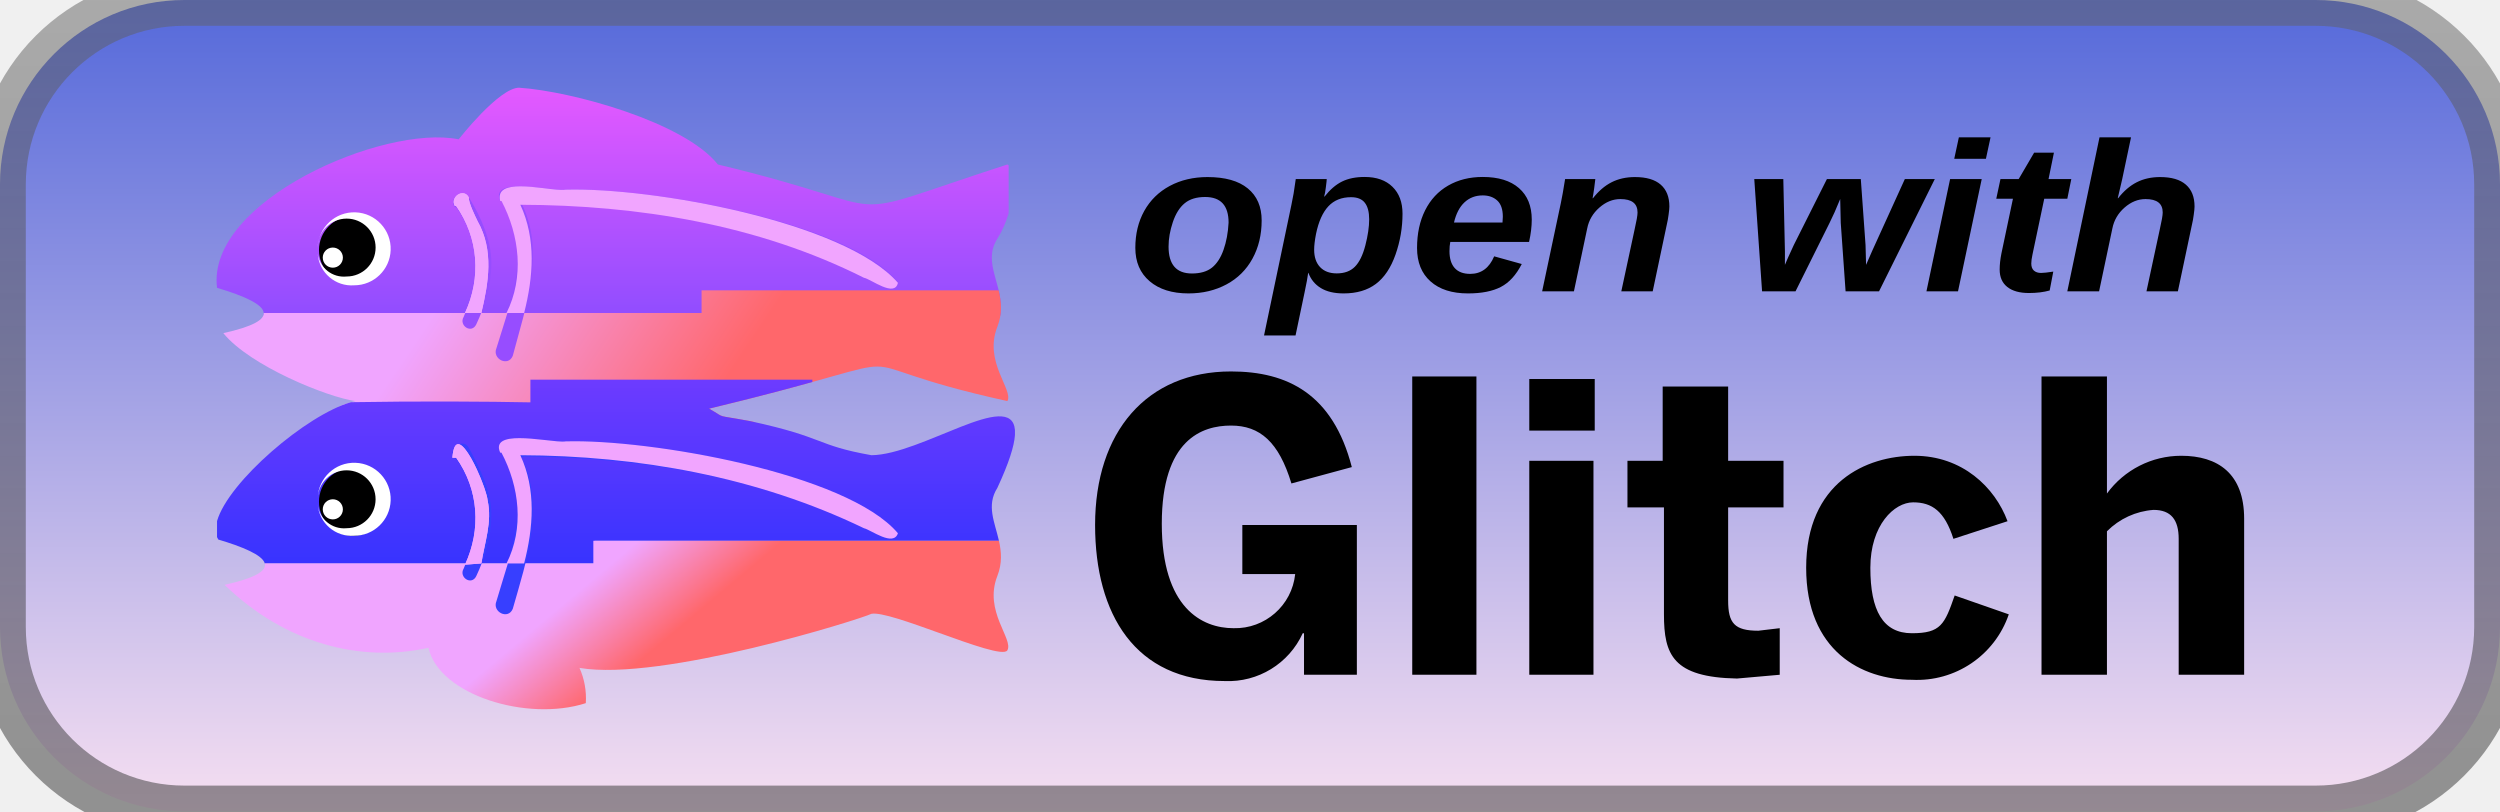
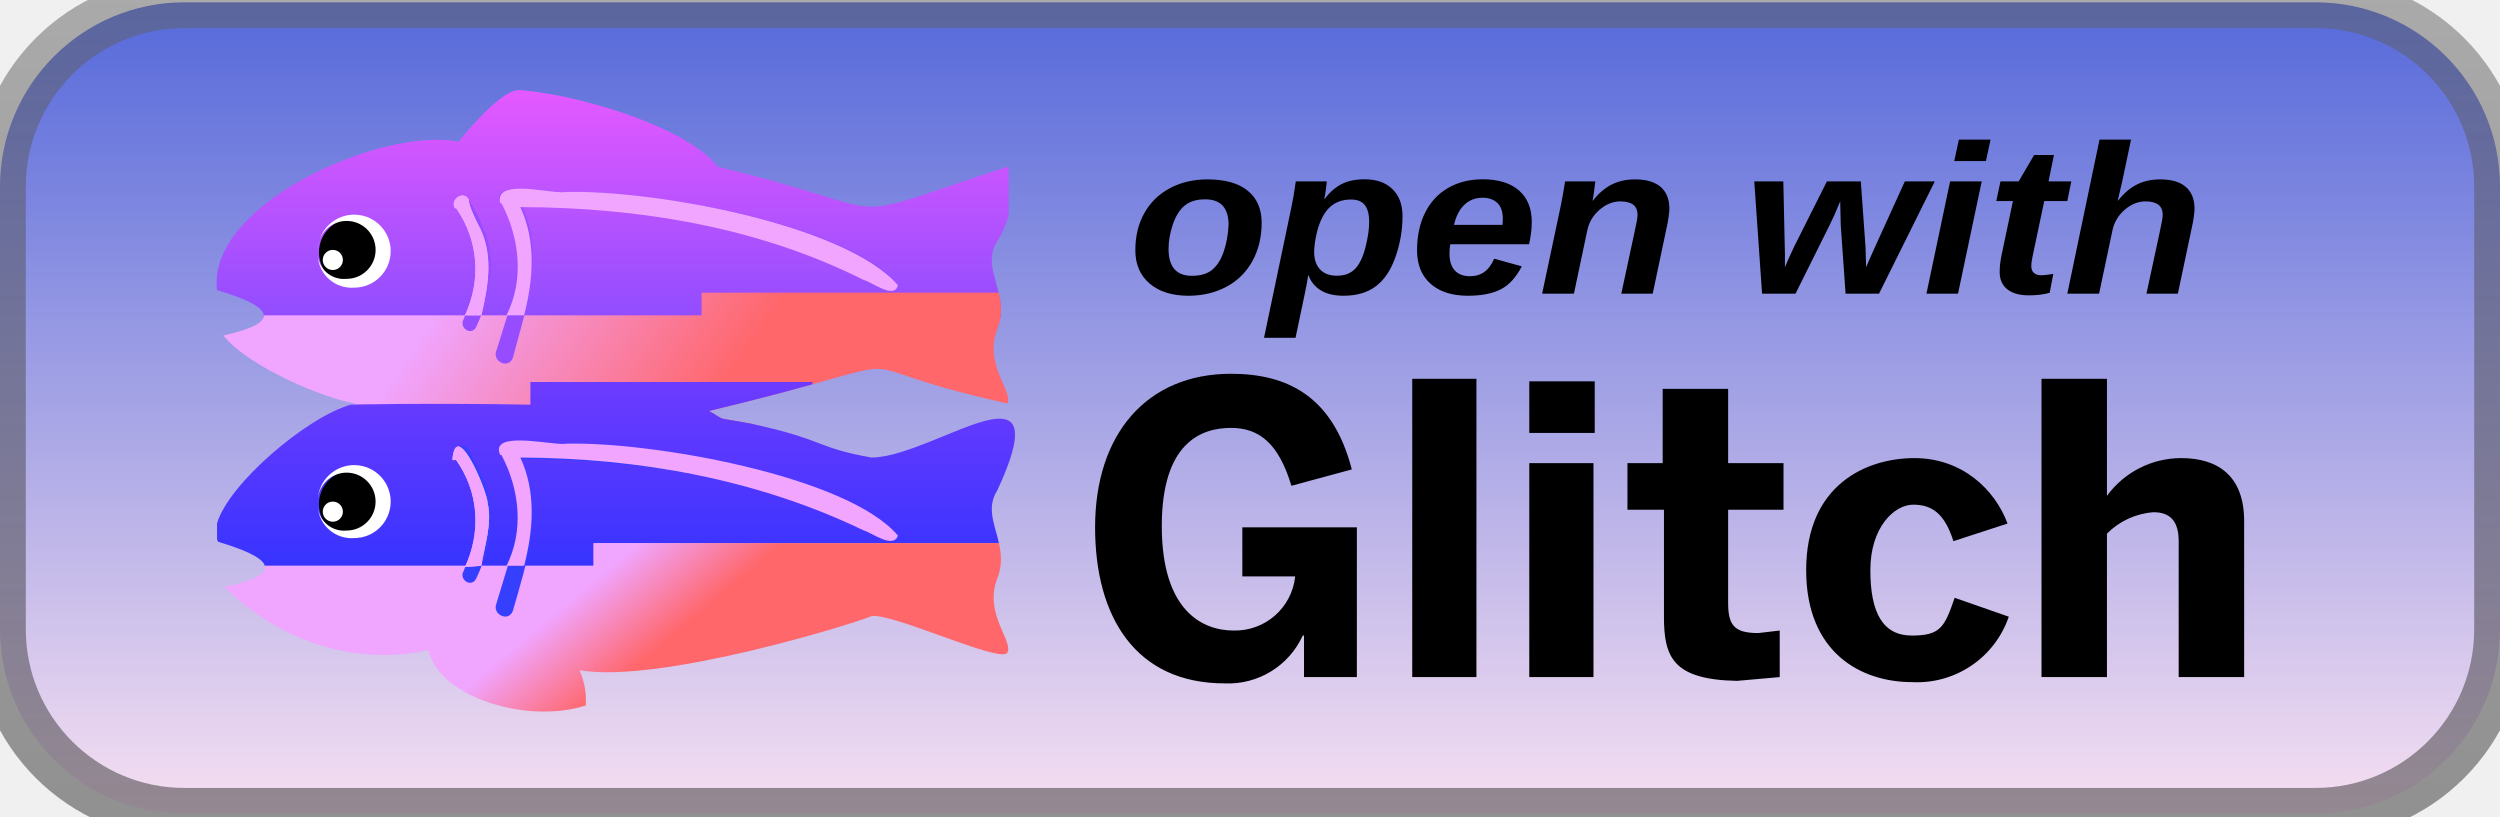
- <svg xmlns="http://www.w3.org/2000/svg" viewBox="61.899 13.315 387.545 125.782" width="387.545" height="125.782">
+ <svg xmlns="http://www.w3.org/2000/svg" viewBox="61.899 13.315 387.545 125.782" width="193" height="63">
  <defs>
    <linearGradient gradientUnits="userSpaceOnUse" x1="255.671" y1="13.315" x2="255.671" y2="139.097" id="gradient-0">
      <stop offset="0" style="stop-color: rgb(85, 105, 218);" />
      <stop offset="1" style="stop-color: rgb(246, 223, 241);" />
    </linearGradient>
    <linearGradient gradientUnits="userSpaceOnUse" x1="255.671" y1="13.315" x2="255.671" y2="139.097" id="gradient-1">
      <stop offset="0" style="stop-color: rgba(97, 97, 97, 1)" />
      <stop offset="1" style="stop-color: rgba(46, 46, 46, 1)" />
    </linearGradient>
    <linearGradient x1="48.679%" y1="-2.76243093e-06%" x2="48.679%" y2="99.392%" id="linearGradient-1">
      <stop stop-color="#E459FF" offset="0" />
      <stop stop-color="#914DFF" offset="1" />
    </linearGradient>
    <linearGradient x1="23.626%" y1="46.645%" x2="65.811%" y2="51.388%" id="linearGradient-2">
      <stop stop-color="#F0A5FF" offset="0" />
      <stop stop-color="#FF676B" offset="1" />
    </linearGradient>
    <linearGradient x1="50%" y1="-2.192%" x2="50%" y2="103.082%" id="linearGradient-3">
      <stop stop-color="#6E3BFF" offset="0" />
      <stop stop-color="#3633FF" offset="1" />
    </linearGradient>
    <linearGradient x1="40.57%" y1="47.672%" x2="57.962%" y2="52.149%" id="linearGradient-4">
      <stop stop-color="#F0A5FF" offset="0" />
      <stop stop-color="#FF676B" offset="1" />
    </linearGradient>
  </defs>
  <g transform="matrix(1, 0, 0, 1, 0, -3.552713678800501e-15)">
    <g>
      <g>
        <rect x="61.899" y="13.315" width="387.545" height="125.782" style="fill: url('#gradient-0'); stroke-width: 8px; stroke: url('#gradient-1'); stroke-opacity: 0.49;" rx="28.584" ry="28.584" />
        <g transform="matrix(0.625067, 0, 0, 0.625067, 95.46972, 26.91284)" style="">
          <g stroke="none" stroke-width="1" fill="none" fill-rule="evenodd">
            <path d="M60.044,12.797 C41.364,9.045 -2.558,28.169 0.117,49.627 L0.117,49.627 C6.762,51.603 12.549,54.019 11.603,56.494 L11.603,56.494 L194.391,56.494 C195.49,49.175 189.747,43.563 193.633,37.455 L193.633,37.455 C194.859,35.526 195.793,33.325 196.442,31.131 L196.442,31.131 L196.442,19.255 C196.345,19.167 196.239,19.093 196.127,19.036 L196.127,19.036 C150.738,33.725 172.78,30.619 124.338,19.043 L124.338,19.043 C115.933,8.493 88.032,0.852 75.026,3.32664305e-14 L75.026,3.32664305e-14 C70.032,3.32664305e-14 60.044,12.797 60.044,12.797" fill="url(#linearGradient-1)" />
            <path d="M120.284,50.252 L120.284,55.87 L11.703,55.87 C11.803,57.53 9.059,59.235 1.678,60.864 L1.678,60.864 C8.232,68.979 27.581,76.779 34.45,77.718 L34.45,77.718 C33.221,77.974 31.857,78.43 30.405,79.051 L30.405,79.051 C52.372,81.817 78.344,82.753 91.26,83.025 L91.26,83.025 L133.874,83.025 C133.415,82.922 132.944,82.819 132.457,82.712 L132.457,82.712 C122.978,80.927 126.767,82.216 122.157,79.591 L122.157,79.591 C183.183,64.9 147.826,67.072 196.127,77.718 L196.127,77.718 C197.69,74.909 190.199,68.043 193.633,59.306 L193.633,59.306 C194.937,55.982 194.619,53.023 193.964,50.252 L193.964,50.252 L120.284,50.252 Z" fill="url(#linearGradient-2)" />
            <path d="M77.835,72.412 L77.835,78.031 C67.632,77.818 49.994,77.7 33.339,77.993 L33.339,77.993 C22.337,81.108 2.901,97.713 0.117,107.479 L0.117,107.479 L0.117,111.456 C0.204,111.662 0.307,111.861 0.429,112.052 L0.429,112.052 C6.235,113.778 11.385,115.838 11.965,117.982 L11.965,117.982 L93.754,117.982 L93.754,112.364 L194.035,112.364 C192.987,107.713 190.861,103.612 193.633,99.255 L193.633,99.255 C196.482,93.119 197.818,88.908 198.002,86.133 L198.002,86.133 L198.002,84.9 C197.203,74.582 174.821,91.009 162.42,91.14 L162.42,91.14 C148.375,88.64 151.184,86.77 132.457,82.712 L132.457,82.712 C122.978,80.927 126.767,82.216 122.157,79.591 L122.157,79.591 C133.758,76.798 141.877,74.616 147.751,72.984 L147.751,72.984 L147.751,72.412 L77.835,72.412 Z" fill="url(#linearGradient-3)" />
            <path d="M70.344,28.091 L70.657,28.091 C78.138,41.341 73.372,51.513 69.408,64.609 L69.408,64.609 C68.291,67.259 72.323,69.31 73.466,66.482 L73.466,66.482 C76.646,54.316 81.684,40.941 75.651,28.715 L75.651,28.715 L76.275,28.715 C105.155,28.937 134.383,34.181 160.548,46.818 L160.548,46.818 C162.286,47.212 167.88,51.513 168.975,48.067 L168.975,48.067 C156.372,33.16 107.328,24.67 86.575,25.279 L86.575,25.279 C85.673,25.45 83.513,25.176 81.044,24.904 L81.044,24.904 C79.109,24.689 76.98,24.477 75.111,24.477 L75.111,24.477 C71.637,24.477 69.071,25.219 70.344,28.091 L70.344,28.091 Z" fill="#974DFF" />
            <path d="M70.344,28.091 L70.657,28.091 C75.167,36.624 76.325,47.056 71.905,55.87 L71.905,55.87 L76.275,55.87 C78.547,47.015 79.309,37.526 75.338,29.027 L75.338,29.027 C104.562,29.115 134.211,33.9 160.548,47.13 L160.548,47.13 C162.28,47.436 168.204,52.134 168.975,48.379 L168.975,48.379 C155.729,33.191 107.918,24.673 86.575,25.279 L86.575,25.279 C85.545,25.475 83.404,25.188 81,24.898 L81,24.898 C79.146,24.676 77.133,24.452 75.357,24.452 L75.357,24.452 C72.092,24.452 69.614,25.204 70.344,28.091 L70.344,28.091 Z" fill="#F1A5FF" />
            <path d="M59.108,29.652 L59.42,29.652 C65.482,37.901 65.213,47.873 61.293,56.806 L61.293,56.806 C59.979,58.979 63.244,61.151 64.414,58.679 L64.414,58.679 C66.605,54.056 68.116,48.832 68.16,43.697 L68.16,43.697 C68.203,37.92 65.566,31.961 62.541,27.155 L62.541,27.155 C62.145,26.44 61.571,26.146 60.981,26.146 L60.981,26.146 C59.47,26.146 57.888,28.075 59.108,29.652 L59.108,29.652 Z" fill="#974DFF" />
            <path d="M65.663,55.87 C67.473,48.317 68.815,40.286 64.726,33.085 C64.155,31.902 62.47,28.488 62.541,27.155 C61.24,24.745 57.775,27.142 59.108,29.34 L59.42,29.34 C64.97,37.265 65.663,47.14 61.605,55.87 L65.663,55.87 Z" fill="#F1A5FF" />
            <path d="M59.108,29.339 L59.42,29.339 C64.967,37.264 65.663,47.143 61.605,55.87 L61.605,55.87 L65.663,55.87 C67.473,48.317 68.815,40.286 64.726,33.085 L64.726,33.085 C64.155,31.902 62.466,28.487 62.541,27.155 L62.541,27.155 C62.154,26.44 61.58,26.15 60.996,26.15 L60.996,26.15 C59.607,26.15 58.172,27.794 59.108,29.339 L59.108,29.339 Z" fill="#F1A5FF" />
            <path d="M93.441,112.364 L93.441,117.982 L11.965,117.982 C12.44,119.739 9.836,121.556 1.99,123.288 L1.99,123.288 C17.106,137.977 35.92,142.615 52.55,138.894 L52.55,138.894 C55.15,150.615 77.046,157.322 91.569,152.628 L91.569,152.628 C91.769,149.628 91.235,146.632 90.008,143.888 L90.008,143.888 C110.305,147.344 159.839,131.769 162.42,130.467 L162.42,130.467 C164.758,130.033 171.95,132.602 179.1,135.174 L179.1,135.174 C187.225,138.095 195.296,141.014 196.127,139.519 L196.127,139.519 C197.69,136.71 190.199,129.843 193.633,121.103 L193.633,121.103 C194.887,117.907 194.641,115.045 194.035,112.364 L194.035,112.364 L93.441,112.364 Z" fill="url(#linearGradient-4)" />
            <path d="M70.344,90.515 L70.657,90.515 C78.21,103.843 73.228,114.143 69.408,127.346 L69.408,127.346 C68.291,129.999 72.323,132.046 73.466,129.219 L73.466,129.219 C76.88,117.196 81.553,103.859 75.651,91.761 L75.651,91.761 L76.275,91.452 C105.146,91.686 134.408,96.446 160.548,109.243 L160.548,109.243 C162.286,109.636 167.88,113.934 168.975,110.491 L168.975,110.491 C156.372,95.587 107.328,87.095 86.575,87.706 L86.575,87.706 C85.673,87.878 83.516,87.603 81.05,87.332 L81.05,87.332 C79.112,87.116 76.98,86.901 75.111,86.901 L75.111,86.901 C71.637,86.901 69.071,87.647 70.344,90.515 L70.344,90.515 Z" fill="#373FFF" />
            <path d="M70.344,90.515 L70.657,90.515 C75.126,98.958 76.322,109.262 71.905,117.982 L71.905,117.982 L76.275,117.982 C78.563,109.13 79.309,99.639 75.338,91.14 L75.338,91.14 C104.531,91.24 134.095,96.474 160.548,109.243 L160.548,109.243 C162.28,109.636 167.886,113.937 168.975,110.491 L168.975,110.491 C156.375,95.587 107.328,87.091 86.575,87.706 L86.575,87.706 C85.673,87.878 83.519,87.603 81.05,87.332 L81.05,87.332 C79.112,87.116 76.98,86.901 75.111,86.901 L75.111,86.901 C71.637,86.901 69.071,87.647 70.344,90.515 L70.344,90.515 Z" fill="#F1A5FF" />
            <path d="M59.108,92.077 L59.42,92.077 C65.481,100.326 65.213,110.298 61.293,119.231 C59.979,121.404 63.243,123.576 64.414,121.104 C66.605,116.482 68.116,111.26 68.159,106.122 C68.281,100.183 65.316,94.365 62.541,89.268 C60.999,86.555 56.988,89.929 59.108,92.077" fill="#373FFF" />
            <path d="M65.663,117.982 C66.468,112.873 68.394,107.682 67.223,102.376 C67.067,99.289 59.33,80.983 58.484,91.764 L59.42,91.764 C65.023,99.689 65.669,109.549 61.605,118.294 L65.663,117.982 Z" fill="#F1A5FF" />
            <path d="M58.484,91.761 L59.42,91.761 C65.023,99.689 65.669,109.549 61.605,118.294 L61.605,118.294 L65.663,117.982 C66.468,112.876 68.394,107.682 67.223,102.376 L67.223,102.376 C67.101,99.976 62.407,88.399 59.92,88.399 L59.92,88.399 C59.205,88.399 58.674,89.354 58.484,91.761 L58.484,91.761 Z" fill="#F1A5FF" />
            <path d="M33.826,31.836 C38.479,31.836 42.253,35.61 42.253,40.263 C42.253,44.917 38.479,48.691 33.826,48.691 C29.172,48.691 25.398,44.917 25.398,40.263 C25.398,35.61 29.172,31.836 33.826,31.836" fill="#000000" />
            <path d="M25.087,39.639 L25.087,39.639 C25.258,34.642 29.447,30.731 34.444,30.906 C39.441,31.078 43.352,35.27 43.177,40.263 C43.012,45.136 39.014,49 34.138,49.003 C29.497,49.359 25.446,45.885 25.09,41.247 C25.087,41.231 25.087,41.215 25.087,41.2 C25.574,44.702 28.748,47.189 32.266,46.818 C36.229,46.818 39.444,43.606 39.444,39.639 C39.444,35.675 36.229,32.46 32.266,32.46 C28.302,32.46 25.087,35.675 25.087,39.639" fill="#FFFFFF" />
            <path d="M28.833,39.639 C30.209,39.639 31.33,40.757 31.33,42.136 C31.33,43.516 30.209,44.633 28.833,44.633 C27.453,44.633 26.336,43.516 26.336,42.136 C26.336,40.757 27.453,39.639 28.833,39.639" fill="#FFFFFF" />
            <path d="M33.826,94.262 C38.479,94.262 42.253,98.033 42.253,102.686 C42.253,107.34 38.479,111.114 33.826,111.114 C29.172,111.114 25.398,107.34 25.398,102.686 C25.398,98.033 29.172,94.262 33.826,94.262" fill="#000000" />
            <path d="M25.087,101.751 L25.087,101.751 C25.258,96.754 29.447,92.843 34.444,93.018 C39.441,93.19 43.352,97.382 43.177,102.375 C43.012,107.251 39.014,111.112 34.138,111.115 C29.497,111.471 25.446,108 25.09,103.359 C25.087,103.343 25.087,103.327 25.087,103.312 C25.411,106.917 28.601,109.576 32.206,109.248 C32.228,109.245 32.244,109.242 32.266,109.242 C36.229,109.239 39.441,106.021 39.438,102.057 C39.435,98.093 36.217,94.881 32.25,94.885 C28.411,94.891 25.255,97.915 25.087,101.751" fill="#FFFFFF" />
            <path d="M28.833,102.065 C30.209,102.065 31.33,103.18 31.33,104.562 C31.33,105.939 30.209,107.059 28.833,107.059 C27.453,107.059 26.336,105.939 26.336,104.562 C26.336,103.18 27.453,102.065 28.833,102.065" fill="#FFFFFF" />
          </g>
          <path d="M 251.586 70.366 C 265.631 70.366 276.865 75.984 281.546 94.087 L 266.568 98.144 C 263.447 87.844 258.765 83.787 251.586 83.787 C 244.407 83.787 234.419 87.22 234.419 108.132 C 234.419 129.048 244.407 134.039 252.21 134.039 C 260.029 134.245 266.693 128.398 267.501 120.617 L 254.395 120.617 L 254.395 108.445 L 282.798 108.445 L 282.798 145.587 L 269.689 145.587 L 269.689 135.29 L 269.377 135.29 C 265.947 142.819 258.29 147.513 250.025 147.148 C 227.865 147.148 217.877 130.608 217.877 108.445 C 217.877 85.347 230.674 70.366 251.586 70.366 Z M 421.068 91.279 C 432.926 91.279 441.044 99.082 444.165 107.509 L 430.744 111.879 C 428.559 105.012 425.438 102.828 420.756 102.828 C 416.074 102.828 410.144 108.446 410.144 119.058 C 410.144 129.667 413.265 135.288 420.441 135.288 C 427.623 135.288 428.559 133.103 431.056 125.925 L 444.477 130.606 C 441 140.785 431.184 147.414 420.441 146.834 C 407.956 146.834 394.226 139.658 394.226 119.058 C 394.226 97.834 409.208 91.279 421.068 91.279 Z M 374.875 74.11 L 374.875 92.528 L 388.608 92.528 L 388.608 104.077 L 374.875 104.077 L 374.875 127.171 C 374.875 132.789 376.435 134.665 382.366 134.665 L 387.669 134.04 L 387.669 145.589 L 377.06 146.525 C 361.138 146.213 358.957 140.592 358.957 130.607 L 358.957 104.077 L 349.905 104.077 L 349.905 92.528 L 358.641 92.528 L 358.641 74.11 L 374.875 74.11 Z M 312.449 71.615 L 312.449 145.588 L 296.531 145.588 L 296.531 71.615 L 312.449 71.615 Z M 341.476 92.527 L 341.476 145.588 L 325.558 145.588 L 325.558 92.527 L 341.476 92.527 Z M 468.82 71.615 L 468.82 100.642 C 473.112 94.759 479.957 91.278 487.239 91.278 C 496.29 91.278 502.845 95.648 502.845 106.885 L 502.845 145.588 L 486.611 145.588 L 486.611 111.878 C 486.611 107.197 484.742 104.7 480.369 104.7 C 476.006 105.015 471.904 106.9 468.82 110.006 L 468.82 145.588 L 452.593 145.588 L 452.593 71.615 L 468.82 71.615 Z M 341.789 72.239 L 341.789 85.036 L 325.558 85.036 L 325.558 72.239 L 341.789 72.239 Z" stroke="none" stroke-width="1" fill-rule="evenodd" style="" />
          <text style="font-family: Arial, sans-serif; font-size: 67px; font-style: italic; font-weight: 700; white-space: pre;" transform="matrix(0.853587, 0, 0, 0.786885, 48.20971, 13.69849)" x="208.4" y="46.768">open with</text>
        </g>
      </g>
    </g>
  </g>
</svg>
